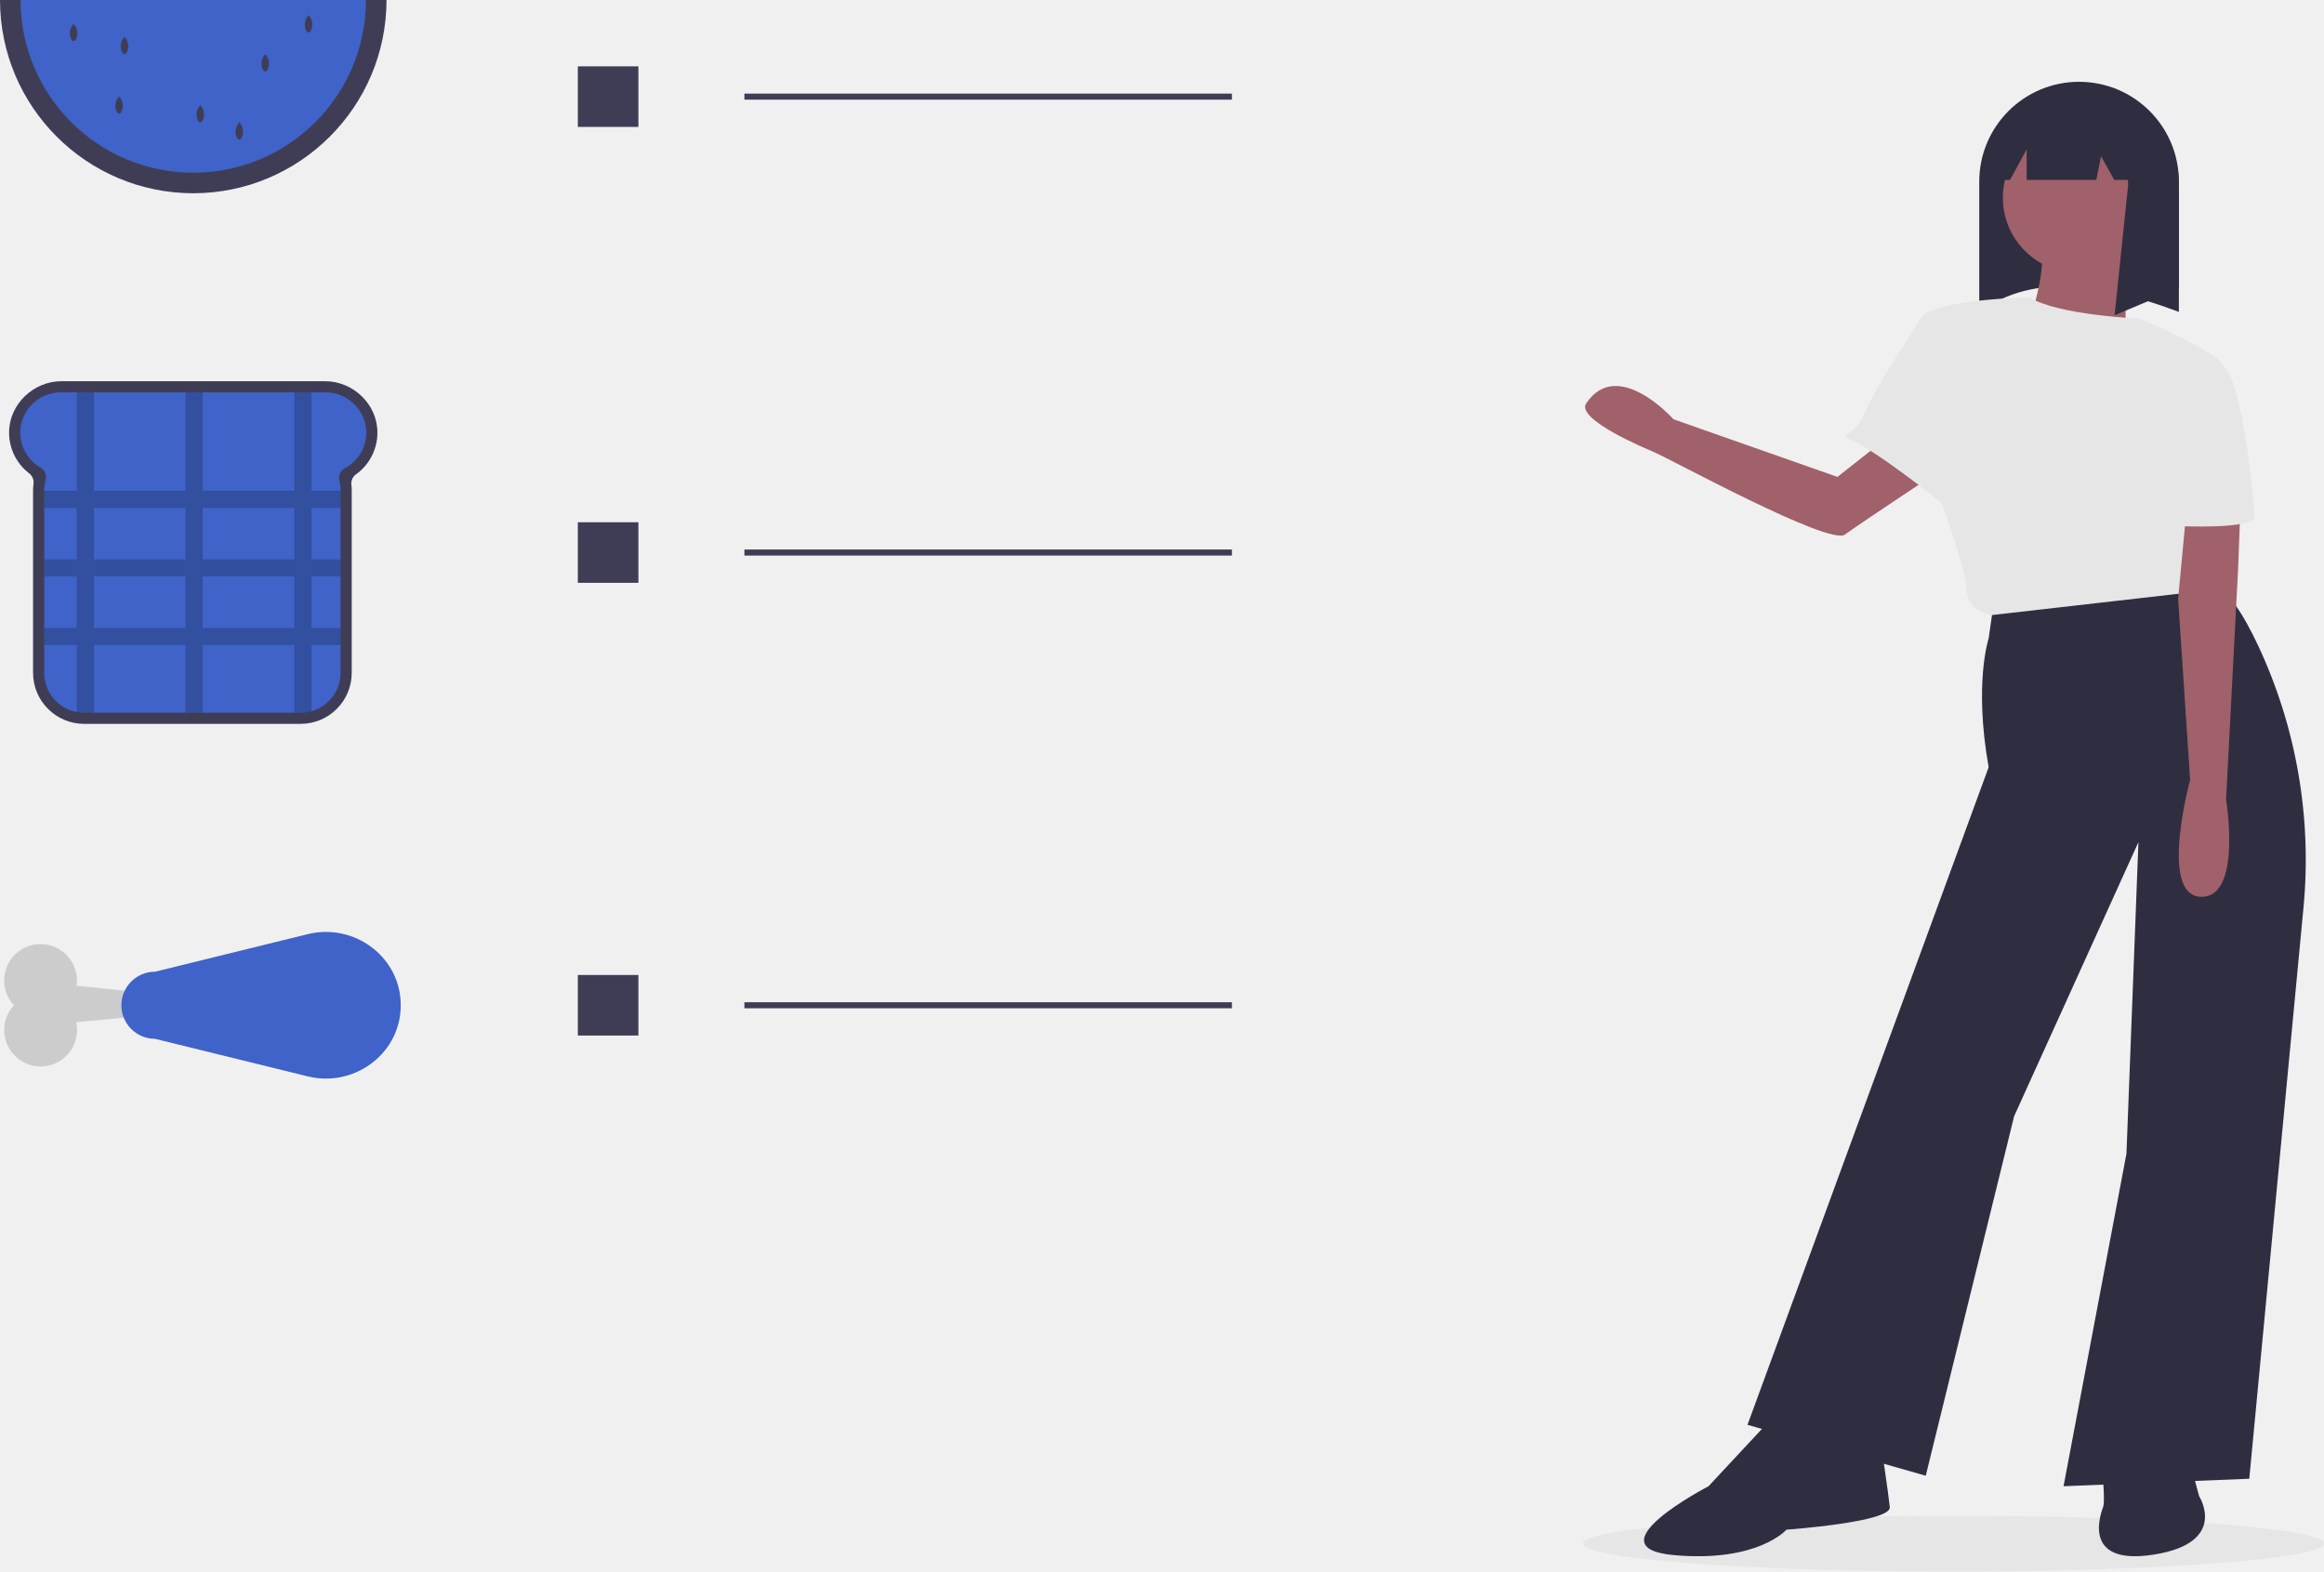
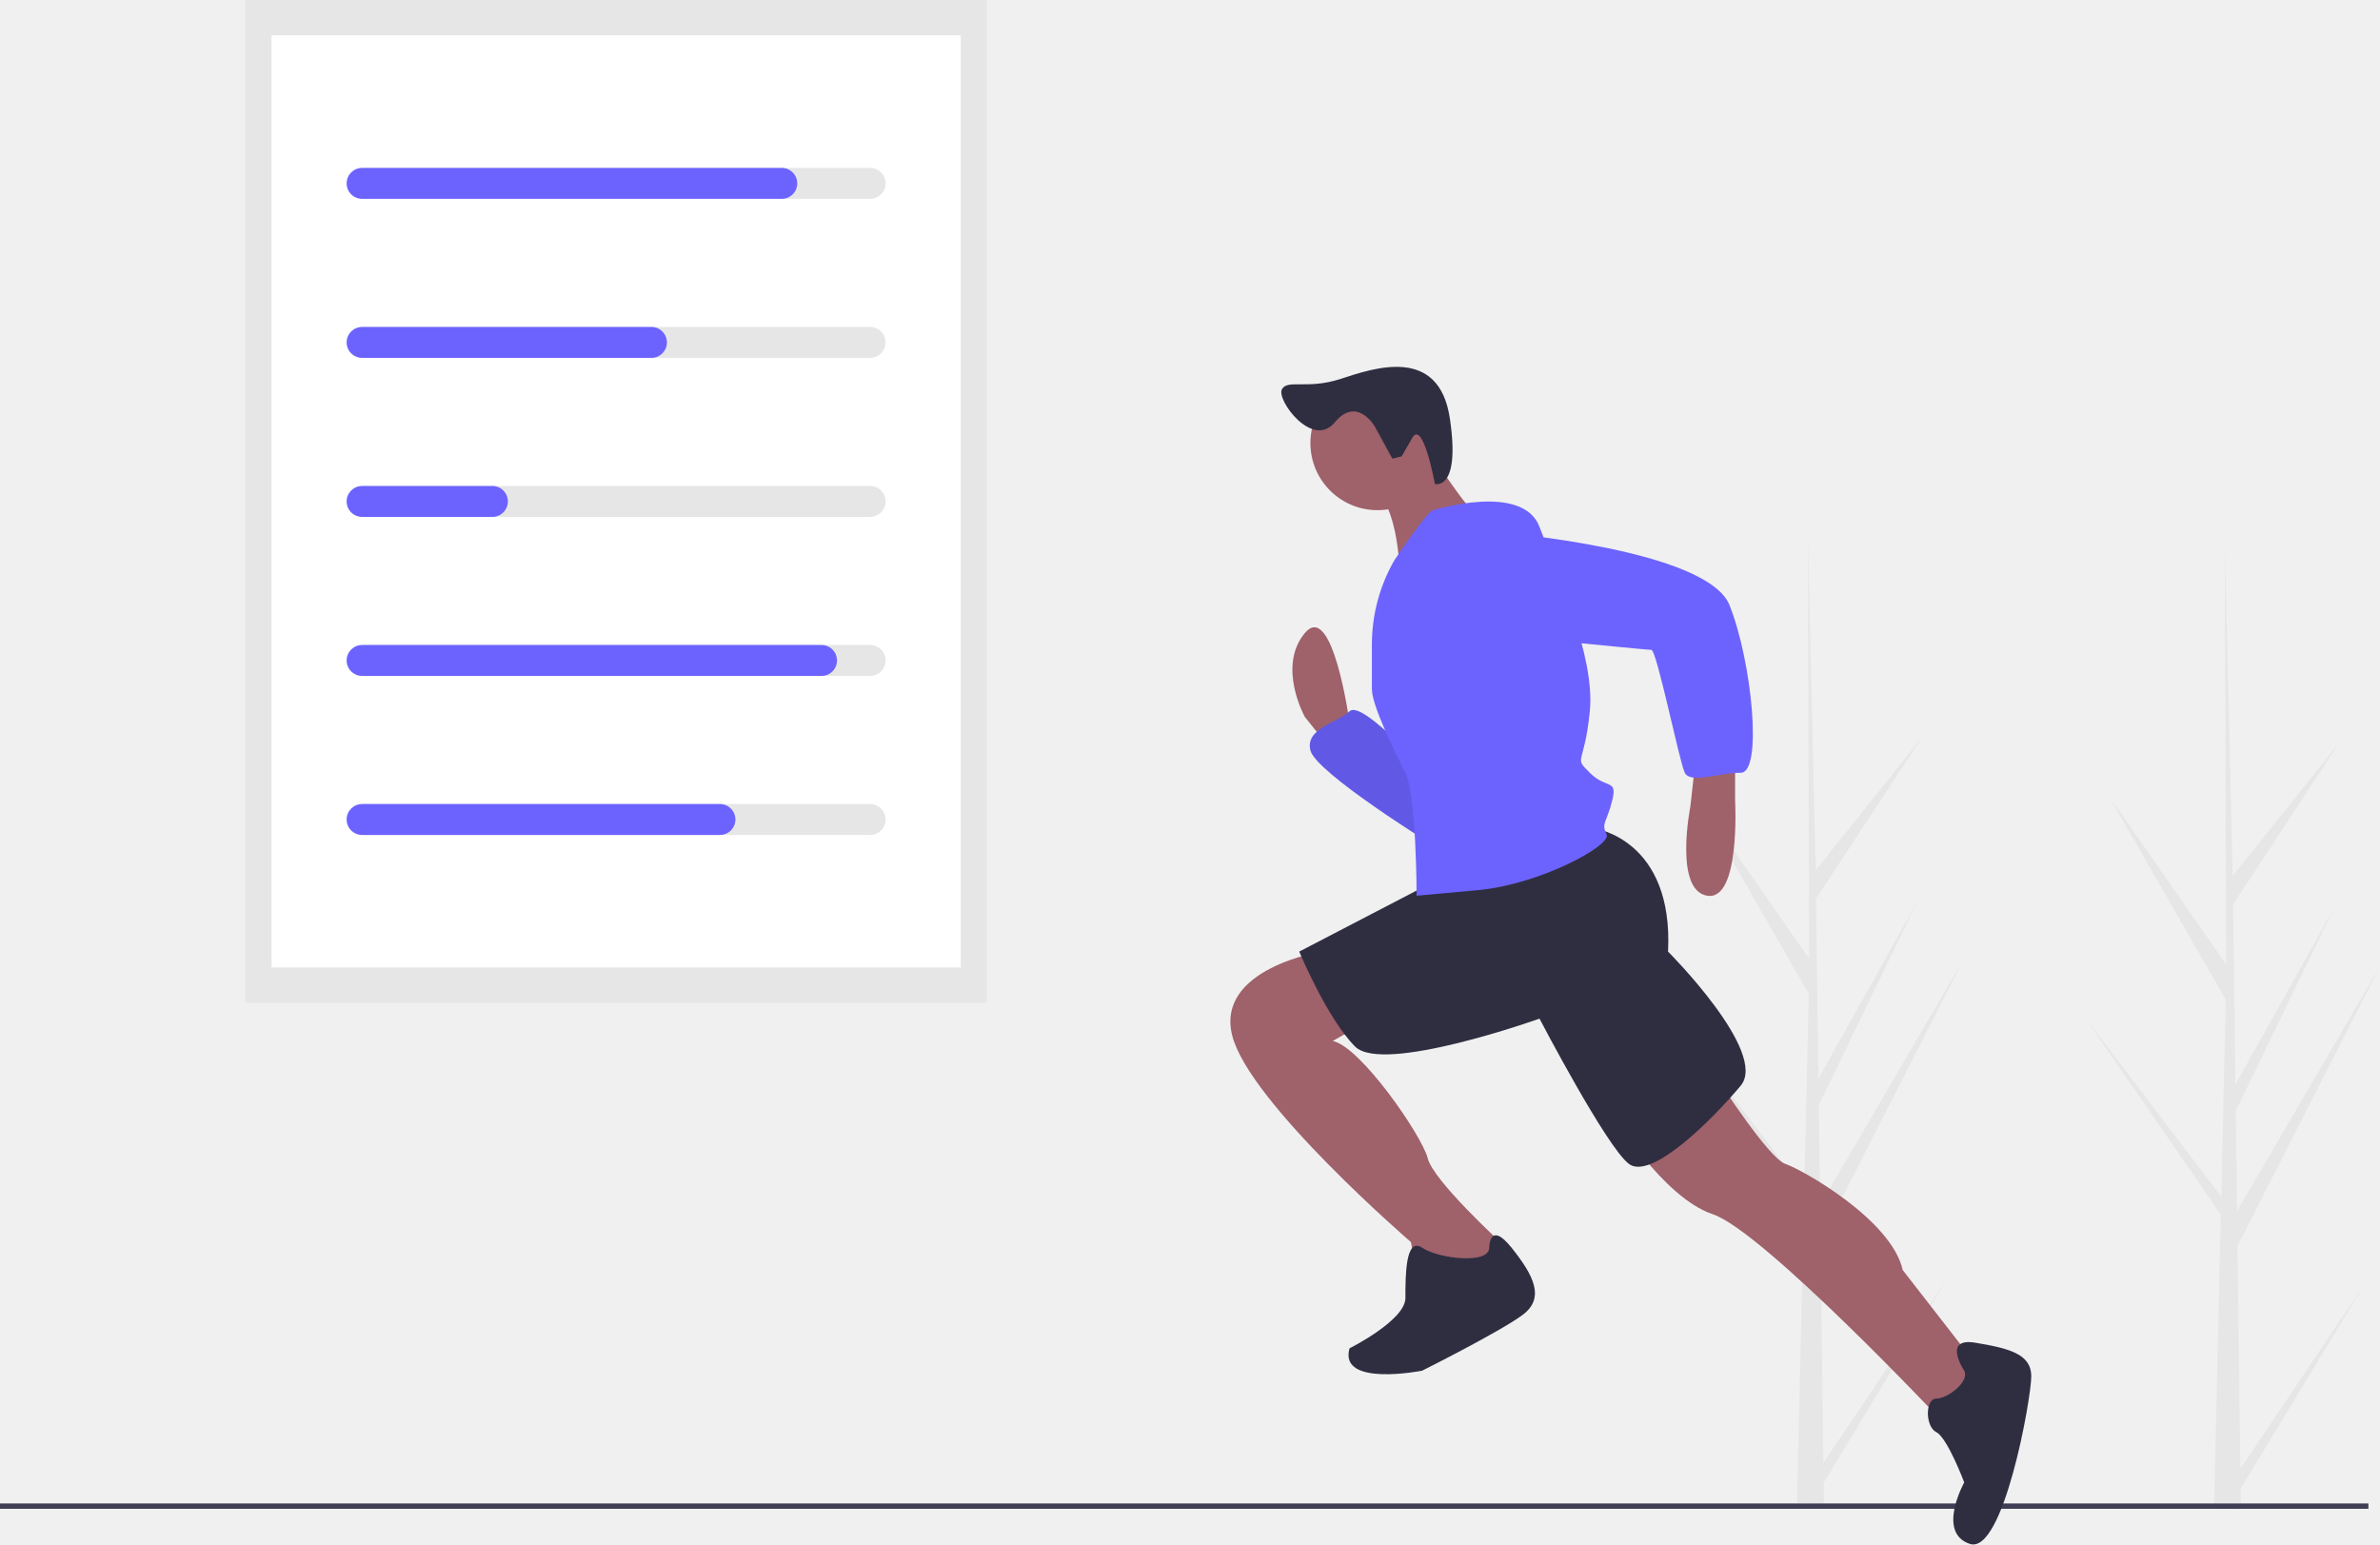
- <svg xmlns="http://www.w3.org/2000/svg" data-name="Layer 1" width="767.457" height="518.945" viewBox="0 0 767.457 518.945">
-   <ellipse cx="645.091" cy="509.733" rx="122.366" ry="9.212" fill="#e6e6e6" />
-   <path d="M340.909,333.454c.039-9.376-7.949-17.045-17.325-17.045h-87.003c-9.228,0-17.201,7.542-17.309,16.77a16.936,16.936,0,0,0,6.57,13.611,3.789,3.789,0,0,1,1.5,3.468,16.853,16.853,0,0,0-.151,2.256v60.18a16.868,16.868,0,0,0,16.868,16.868h71.495a16.868,16.868,0,0,0,16.868-16.868V352.513a16.957,16.957,0,0,0-.115-1.976,3.659,3.659,0,0,1,1.539-3.378A16.946,16.946,0,0,0,340.909,333.454Z" transform="translate(-216.2716 -190.5273)" fill="#3f3d56" />
-   <path d="M337.142,331.803a13.495,13.495,0,0,0-13.505-11.717H236.556a13.528,13.528,0,0,0-13.301,10.478,13.317,13.317,0,0,0,6.365,14.342,3.663,3.663,0,0,1,1.714,4.147,13.059,13.059,0,0,0-.464,3.462v60.174a13.198,13.198,0,0,0,10.749,12.967,13.358,13.358,0,0,0,2.444.226h71.495a13.046,13.046,0,0,0,3.57-.492,13.191,13.191,0,0,0,9.618-12.696V352.51a13.132,13.132,0,0,0-.407-3.247,3.768,3.768,0,0,1-.113-.9,3.668,3.668,0,0,1,1.946-3.236l.006-.006A13.29,13.29,0,0,0,337.142,331.803Z" transform="translate(-216.2716 -190.5273)" fill="#3f63c8" />
-   <path d="M328.746,358.275v-5.658H319.128v-32.531h-5.658v32.531h-30.268v-32.531h-5.658v32.531h-30.268v-32.531h-5.658v32.531H230.87v5.658h10.749V375.248H230.87v5.658h10.749v16.973H230.87v5.658h10.749v22.121a13.358,13.358,0,0,0,2.444.226h3.213V403.536h30.268v22.347h5.658V403.536h30.268v22.347h2.088a13.046,13.046,0,0,0,3.57-.492V403.536h9.618v-5.658H319.128V380.906h9.618V375.248H319.128V358.275Zm-81.469,0h30.268V375.248h-30.268Zm0,39.603V380.906h30.268v16.973Zm66.194,0h-30.268V380.906h30.268Zm0-22.63h-30.268V358.275h30.268Z" transform="translate(-216.2716 -190.5273)" opacity="0.2" />
-   <path d="M340.513,190.527a60.422,60.422,0,1,1-120.845,0H340.513Z" transform="translate(-216.2716 -190.5273)" fill="#3f63c8" />
-   <path d="M241.835,201.253c0,1.58-.56,2.86-1.251,2.86s-1.251-1.281-1.251-2.86a4.662,4.662,0,0,1,1.251-2.86A4.661,4.661,0,0,1,241.835,201.253Z" transform="translate(-216.2716 -190.5273)" fill="#3f3d56" />
-   <path d="M305.118,211.264c0,1.58-.56,2.86-1.251,2.86s-1.251-1.281-1.251-2.86a4.662,4.662,0,0,1,1.251-2.86A4.662,4.662,0,0,1,305.118,211.264Z" transform="translate(-216.2716 -190.5273)" fill="#3f3d56" />
-   <path d="M258.639,205.544c0,1.58-.56,2.86-1.251,2.86s-1.251-1.281-1.251-2.86a4.662,4.662,0,0,1,1.251-2.86A4.662,4.662,0,0,1,258.639,205.544Z" transform="translate(-216.2716 -190.5273)" fill="#3f3d56" />
-   <path d="M283.666,228.068c0,1.58-.56,2.86-1.251,2.86s-1.251-1.281-1.251-2.86a4.662,4.662,0,0,1,1.251-2.86A4.662,4.662,0,0,1,283.666,228.068Z" transform="translate(-216.2716 -190.5273)" fill="#3f3d56" />
-   <path d="M256.851,225.208c0,1.58-.56,2.86-1.251,2.86s-1.251-1.281-1.251-2.86a4.661,4.661,0,0,1,1.251-2.86A4.662,4.662,0,0,1,256.851,225.208Z" transform="translate(-216.2716 -190.5273)" fill="#3f3d56" />
-   <path d="M319.419,198.393c0,1.58-.56,2.86-1.251,2.86s-1.251-1.281-1.251-2.86a4.662,4.662,0,0,1,1.251-2.86A4.662,4.662,0,0,1,319.419,198.393Z" transform="translate(-216.2716 -190.5273)" fill="#3f3d56" />
-   <path d="M296.537,233.788c0,1.58-.56,2.86-1.251,2.86s-1.251-1.281-1.251-2.86a4.662,4.662,0,0,1,1.251-2.86A4.662,4.662,0,0,1,296.537,233.788Z" transform="translate(-216.2716 -190.5273)" fill="#3f3d56" />
-   <path d="M280.091,254.346a63.891,63.891,0,0,1-63.819-63.819h6.793a57.026,57.026,0,1,0,114.052,0h6.793A63.891,63.891,0,0,1,280.091,254.346Z" transform="translate(-216.2716 -190.5273)" fill="#3f3d56" />
-   <rect x="190.819" y="21.909" width="20" height="20" fill="#3f3d56" />
-   <rect x="245.819" y="30.909" width="161" height="2" fill="#3f3d56" />
-   <rect x="190.819" y="172.458" width="20" height="20" fill="#3f3d56" />
-   <rect x="245.819" y="181.458" width="161" height="2" fill="#3f3d56" />
-   <rect x="190.819" y="321.959" width="20" height="20" fill="#3f3d56" />
-   <rect x="245.819" y="330.959" width="161" height="2" fill="#3f3d56" />
-   <path d="M848.596,327.872,823.048,348.009,768.913,328.983s-18.406-20.703-28.815-5.283c-3.565,5.281,19.784,15.038,21.986,15.944,5.507,2.267,58.258,31.207,63.428,27.41S859.765,344.054,859.765,344.054Z" transform="translate(-216.2716 -190.5273)" fill="#a0616a" />
-   <path d="M935.806,293.52c-24.214-9.048-47.247-13.329-65.922,0v-43.017a32.961,32.961,0,0,1,32.961-32.961h0a32.961,32.961,0,0,1,32.961,32.961Z" transform="translate(-216.2716 -190.5273)" fill="#2f2e41" />
-   <path d="M874.965,387.491l-1.979,13.85s-4.946,14.839,0,42.539l-79.638,217.149L852.211,677.848l29.184-118.715,41.056-90.52-3.957,102.886L897.718,681.311l61.336-2.473,17.873-188.293a166.793,166.793,0,0,0-14.945-86.825c-4.958-10.53-10.289-18.829-15.127-20.034C932.344,380.072,874.965,387.491,874.965,387.491Z" transform="translate(-216.2716 -190.5273)" fill="#2f2e41" />
-   <path d="M800.768,659.546l-20.28,21.764s-39.077,20.28-11.377,22.754,37.098-8.409,37.098-8.409,34.625-2.473,34.131-7.42-2.968-21.27-2.968-21.27Z" transform="translate(-216.2716 -190.5273)" fill="#2f2e41" />
-   <path d="M910.826,664.794v15.334s.495,6.43,0,7.914-7.914,19.786,16.818,15.829,14.839-19.291,14.839-19.291l-5.936-22.259Z" transform="translate(-216.2716 -190.5273)" fill="#2f2e41" />
-   <circle cx="686.27" cy="65.265" r="24.856" fill="#a0616a" />
-   <path d="M919.73,269.519s-3.463,32.647,0,38.582-35.12-5.936-35.12-5.936,8.409-22.259,5.441-31.163S919.73,269.519,919.73,269.519Z" transform="translate(-216.2716 -190.5273)" fill="#a0616a" />
-   <path d="M939.516,363.501l7.914,21.764-73.702,8.409s-7.914-1.484-7.914-7.914-8.409-29.184-8.409-29.184-20.595-16.692-30.488-21.144c-3.586-1.613,1.778-.947,4.796-7.793.905-2.058,1.988-4.229,3.171-6.43.965-1.805,2.003-3.636,3.067-5.441,1.291-2.201,2.622-4.368,3.913-6.43,3.908-6.237,7.474-11.481,8.617-13.603,3.463-6.43,36.015-7.004,36.015-7.004,9.309,5.857,36.203,7.004,36.203,7.004s18.5,7.741,26.206,13.603C949.463,309.758,939.516,363.501,939.516,363.501Z" transform="translate(-216.2716 -190.5273)" fill="#e6e6e6" />
-   <path d="M923.515,225.954v-.59l-.702.039a32.986,32.986,0,0,0-28.349-5.665,32.844,32.844,0,0,1,12.652,6.537L883.292,227.598l-10.056,22.346h6.805l5.485-10.056v10.056h23.017l1.564-7.821,4.345,7.821H918.975c.028.558.071,1.111.071,1.676l-4.469,43.017,21.229-8.939V251.62A32.892,32.892,0,0,0,923.515,225.954Z" transform="translate(-216.2716 -190.5273)" fill="#2f2e41" />
-   <path d="M956.828,339.758l-1.484,39.077-3.957,75.681s5.441,32.647-8.409,32.152-3.463-38.582-3.463-38.582l-3.957-59.852,3.957-42.045Z" transform="translate(-216.2716 -190.5273)" fill="#a0616a" />
-   <path d="M960.786,361.028c0,4.452-24.98,3.215-24.98,3.215L922.698,295.735s18.5,7.741,26.206,13.603a23.23,23.23,0,0,1,4.388,6.43c.589,1.588,1.147,3.428,1.677,5.441.524,1.998,1.014,4.17,1.474,6.43A263.162,263.162,0,0,1,960.786,361.028Z" transform="translate(-216.2716 -190.5273)" fill="#e6e6e6" />
-   <path d="M279.418,519.951l-37.862-3.92a12.02,12.02,0,1,0-20.696,6.466,12.025,12.025,0,1,0,20.563,5.559l37.995-3.493Z" transform="translate(-216.2716 -190.5273)" fill="#ccc" />
-   <path d="M317.92,545.973c14.884,3.66,29.879-6.897,30.655-22.205q.032-.637.032-1.282t-.032-1.282c-.776-15.308-15.77-25.865-30.655-22.205l-50.494,12.417a11.07,11.07,0,1,0,0,22.14Z" transform="translate(-216.2716 -190.5273)" fill="#3f63c8" />
+ <svg xmlns="http://www.w3.org/2000/svg" data-name="Layer 1" width="892.35" height="579.11" viewBox="0 0 892.35 579.11">
+   <path d="M837.481,708.973l46.458-69.087-46.363,76.52.097,7.774q-5.087.039-10.076-.169l2.304-99.93-.063-.771.085-.149.221-9.443-50.877-73.867,50.817,66.8.18,1.996,1.74-75.501-43.944-76.583,44.069,63.32-.46-156.419.001-.521.015.512L834.603,486.732l40.05-50.076-39.918,60.696.874,67.534,36.854-65.911-36.718,75.84.487,37.552,53.595-91.813L836.393,625.468Z" transform="translate(-153.8252 -160.4452)" fill="#e6e6e6" />
+   <path d="M993.831,711.149l46.458-69.087-46.363,76.52.097,7.774q-5.087.039-10.076-.169l2.304-99.93-.063-.771.085-.149.221-9.443-50.877-73.867,50.817,66.8.18,1.996L988.354,535.32l-43.944-76.583,44.069,63.32-.46-156.419.001-.521.015.512,2.917,123.28,40.05-50.076-39.918,60.696.874,67.534,36.854-65.911-36.718,75.84.487,37.552,53.595-91.813L992.742,627.644Z" transform="translate(-153.8252 -160.4452)" fill="#e6e6e6" />
+   <rect x="92" width="278.008" height="376.039" fill="#e6e6e6" />
+   <rect x="101.796" y="13.251" width="258.415" height="349.538" fill="#fff" />
+   <path d="M480.07,235.004H290.416a5.797,5.797,0,0,1,0-11.595H480.07a5.797,5.797,0,1,1,0,11.595Z" transform="translate(-153.8252 -160.4452)" fill="#e6e6e6" />
+   <path d="M480.07,294.633H290.416a5.797,5.797,0,0,1,0-11.595H480.07a5.797,5.797,0,1,1,0,11.595Z" transform="translate(-153.8252 -160.4452)" fill="#e6e6e6" />
+   <path d="M480.07,354.262H290.416a5.797,5.797,0,0,1,0-11.595H480.07a5.797,5.797,0,1,1,0,11.595Z" transform="translate(-153.8252 -160.4452)" fill="#e6e6e6" />
+   <path d="M480.07,413.891H290.416a5.797,5.797,0,0,1,0-11.595H480.07a5.797,5.797,0,1,1,0,11.595Z" transform="translate(-153.8252 -160.4452)" fill="#e6e6e6" />
+   <path d="M480.07,473.52H290.416a5.797,5.797,0,0,1,0-11.595H480.07a5.797,5.797,0,1,1,0,11.595Z" transform="translate(-153.8252 -160.4452)" fill="#e6e6e6" />
+   <path d="M446.943,235.004H289.588a5.797,5.797,0,1,1,0-11.595H446.943a5.797,5.797,0,0,1,0,11.595Z" transform="translate(-153.8252 -160.4452)" fill="#6c63ff" />
+   <path d="M398.08,294.633H289.588a5.797,5.797,0,1,1,0-11.595H398.08a5.797,5.797,0,1,1,0,11.595Z" transform="translate(-153.8252 -160.4452)" fill="#6c63ff" />
+   <path d="M338.451,354.262H289.588a5.797,5.797,0,1,1,0-11.595h48.863a5.797,5.797,0,0,1,0,11.595Z" transform="translate(-153.8252 -160.4452)" fill="#6c63ff" />
+   <path d="M461.85,413.891H289.588a5.797,5.797,0,1,1,0-11.595H461.85a5.797,5.797,0,0,1,0,11.595Z" transform="translate(-153.8252 -160.4452)" fill="#6c63ff" />
+   <path d="M423.754,473.52H289.588a5.797,5.797,0,1,1,0-11.595H423.754a5.797,5.797,0,1,1,0,11.595Z" transform="translate(-153.8252 -160.4452)" fill="#6c63ff" />
+   <rect y="563.74" width="888" height="2" fill="#3f3d56" />
+   <path d="M659.813,431.353s-6.285-46.093-16.761-33.523,0,31.427,0,31.427l8.381,10.476,8.381-6.285Z" transform="translate(-153.8252 -160.4452)" fill="#9f616a" />
+   <path d="M684.955,446.019s-20.952-23.047-25.142-18.856-16.761,6.285-14.666,14.666,46.093,35.618,46.093,35.618Z" transform="translate(-153.8252 -160.4452)" fill="#6c63ff" />
+   <path d="M684.955,446.019s-20.952-23.047-25.142-18.856-16.761,6.285-14.666,14.666,46.093,35.618,46.093,35.618Z" transform="translate(-153.8252 -160.4452)" opacity="0.1" />
+   <path d="M804.379,443.924V460.685s2.095,37.713-10.476,35.618S787.618,462.78,787.618,462.78l2.095-18.856Z" transform="translate(-153.8252 -160.4452)" fill="#9f616a" />
+   <path d="M798.094,565.443S816.95,594.775,823.235,596.87s39.808,20.952,43.998,39.808L896.566,674.391l-14.666,18.856s-67.045-71.235-85.902-77.521-37.713-37.713-37.713-37.713Z" transform="translate(-153.8252 -160.4452)" fill="#9f616a" />
+   <path d="M649.337,517.254s-39.808,6.285-33.523,31.427,67.045,77.521,67.045,77.521L684.955,638.773l23.047,4.19,10.476-10.476-2.095-6.285S691.24,603.156,689.145,594.775s-25.142-41.903-35.618-43.998l14.666-8.381Z" transform="translate(-153.8252 -160.4452)" fill="#9f616a" />
+   <path d="M890.281,674.391s-8.381-12.571,4.19-10.476,20.952,4.19,20.952,12.571-10.476,67.045-23.047,62.855-2.095-23.047-2.095-23.047-6.285-16.761-10.476-18.856-4.19-12.571,0-12.571S892.376,678.581,890.281,674.391Z" transform="translate(-153.8252 -160.4452)" fill="#2f2e41" />
+   <path d="M712.192,628.298s0-10.476,8.381,0,12.571,18.856,4.19,25.142S687.05,674.391,687.05,674.391s-31.427,6.285-27.237-8.381c0,0,20.952-10.476,20.952-18.856s0-23.047,6.285-18.856S712.192,634.583,712.192,628.298Z" transform="translate(-153.8252 -160.4452)" fill="#2f2e41" />
+   <path d="M752,471.161s29.332,4.19,27.237,46.093c0,0,37.713,37.713,27.237,50.284s-33.523,35.618-41.903,29.332S731.048,542.396,731.048,542.396s-58.664,20.952-69.14,10.476-20.952-35.618-20.952-35.618l52.379-27.237Z" transform="translate(-153.8252 -160.4452)" fill="#2f2e41" />
+   <circle cx="516.464" cy="166.149" r="25.142" fill="#9f616a" />
+   <path d="M689.145,328.69s14.666,23.047,18.856,25.142-29.332,23.047-29.332,23.047,0-27.237-10.476-33.523Z" transform="translate(-153.8252 -160.4452)" fill="#9f616a" />
+   <path d="M691.24,351.737s33.523-10.476,39.808,6.285S752,406.211,749.905,427.162s-6.285,16.761,0,23.047,10.476,2.095,8.381,10.476-4.19,8.381-2.095,12.571-25.142,18.856-48.189,20.952L684.955,496.303s0-37.713-4.19-46.093-12.571-25.142-12.571-31.427V402.151a63.607,63.607,0,0,1,8.381-31.558v0S689.145,351.737,691.24,351.737Z" transform="translate(-153.8252 -160.4452)" fill="#6c63ff" />
+   <path d="M716.382,360.117s77.521,6.285,85.902,27.237S814.855,450.209,806.474,450.209s-18.856,4.19-20.952,0-10.476-46.093-12.571-46.093S708.002,397.83,708.002,397.83,680.765,364.308,716.382,360.117Z" transform="translate(-153.8252 -160.4452)" fill="#6c63ff" />
+   <path d="M669.279,320.362s-6.672-11.595-15.012-1.524-21.907-8.436-19.824-12.385,9.438.178,22.042-3.943,36.885-12.514,40.951,14.867-5.618,24.511-5.618,24.511-4.439-24.263-8.451-17.294l-4.012,6.969-3.48.857Z" transform="translate(-153.8252 -160.4452)" fill="#2f2e41" />
</svg>
